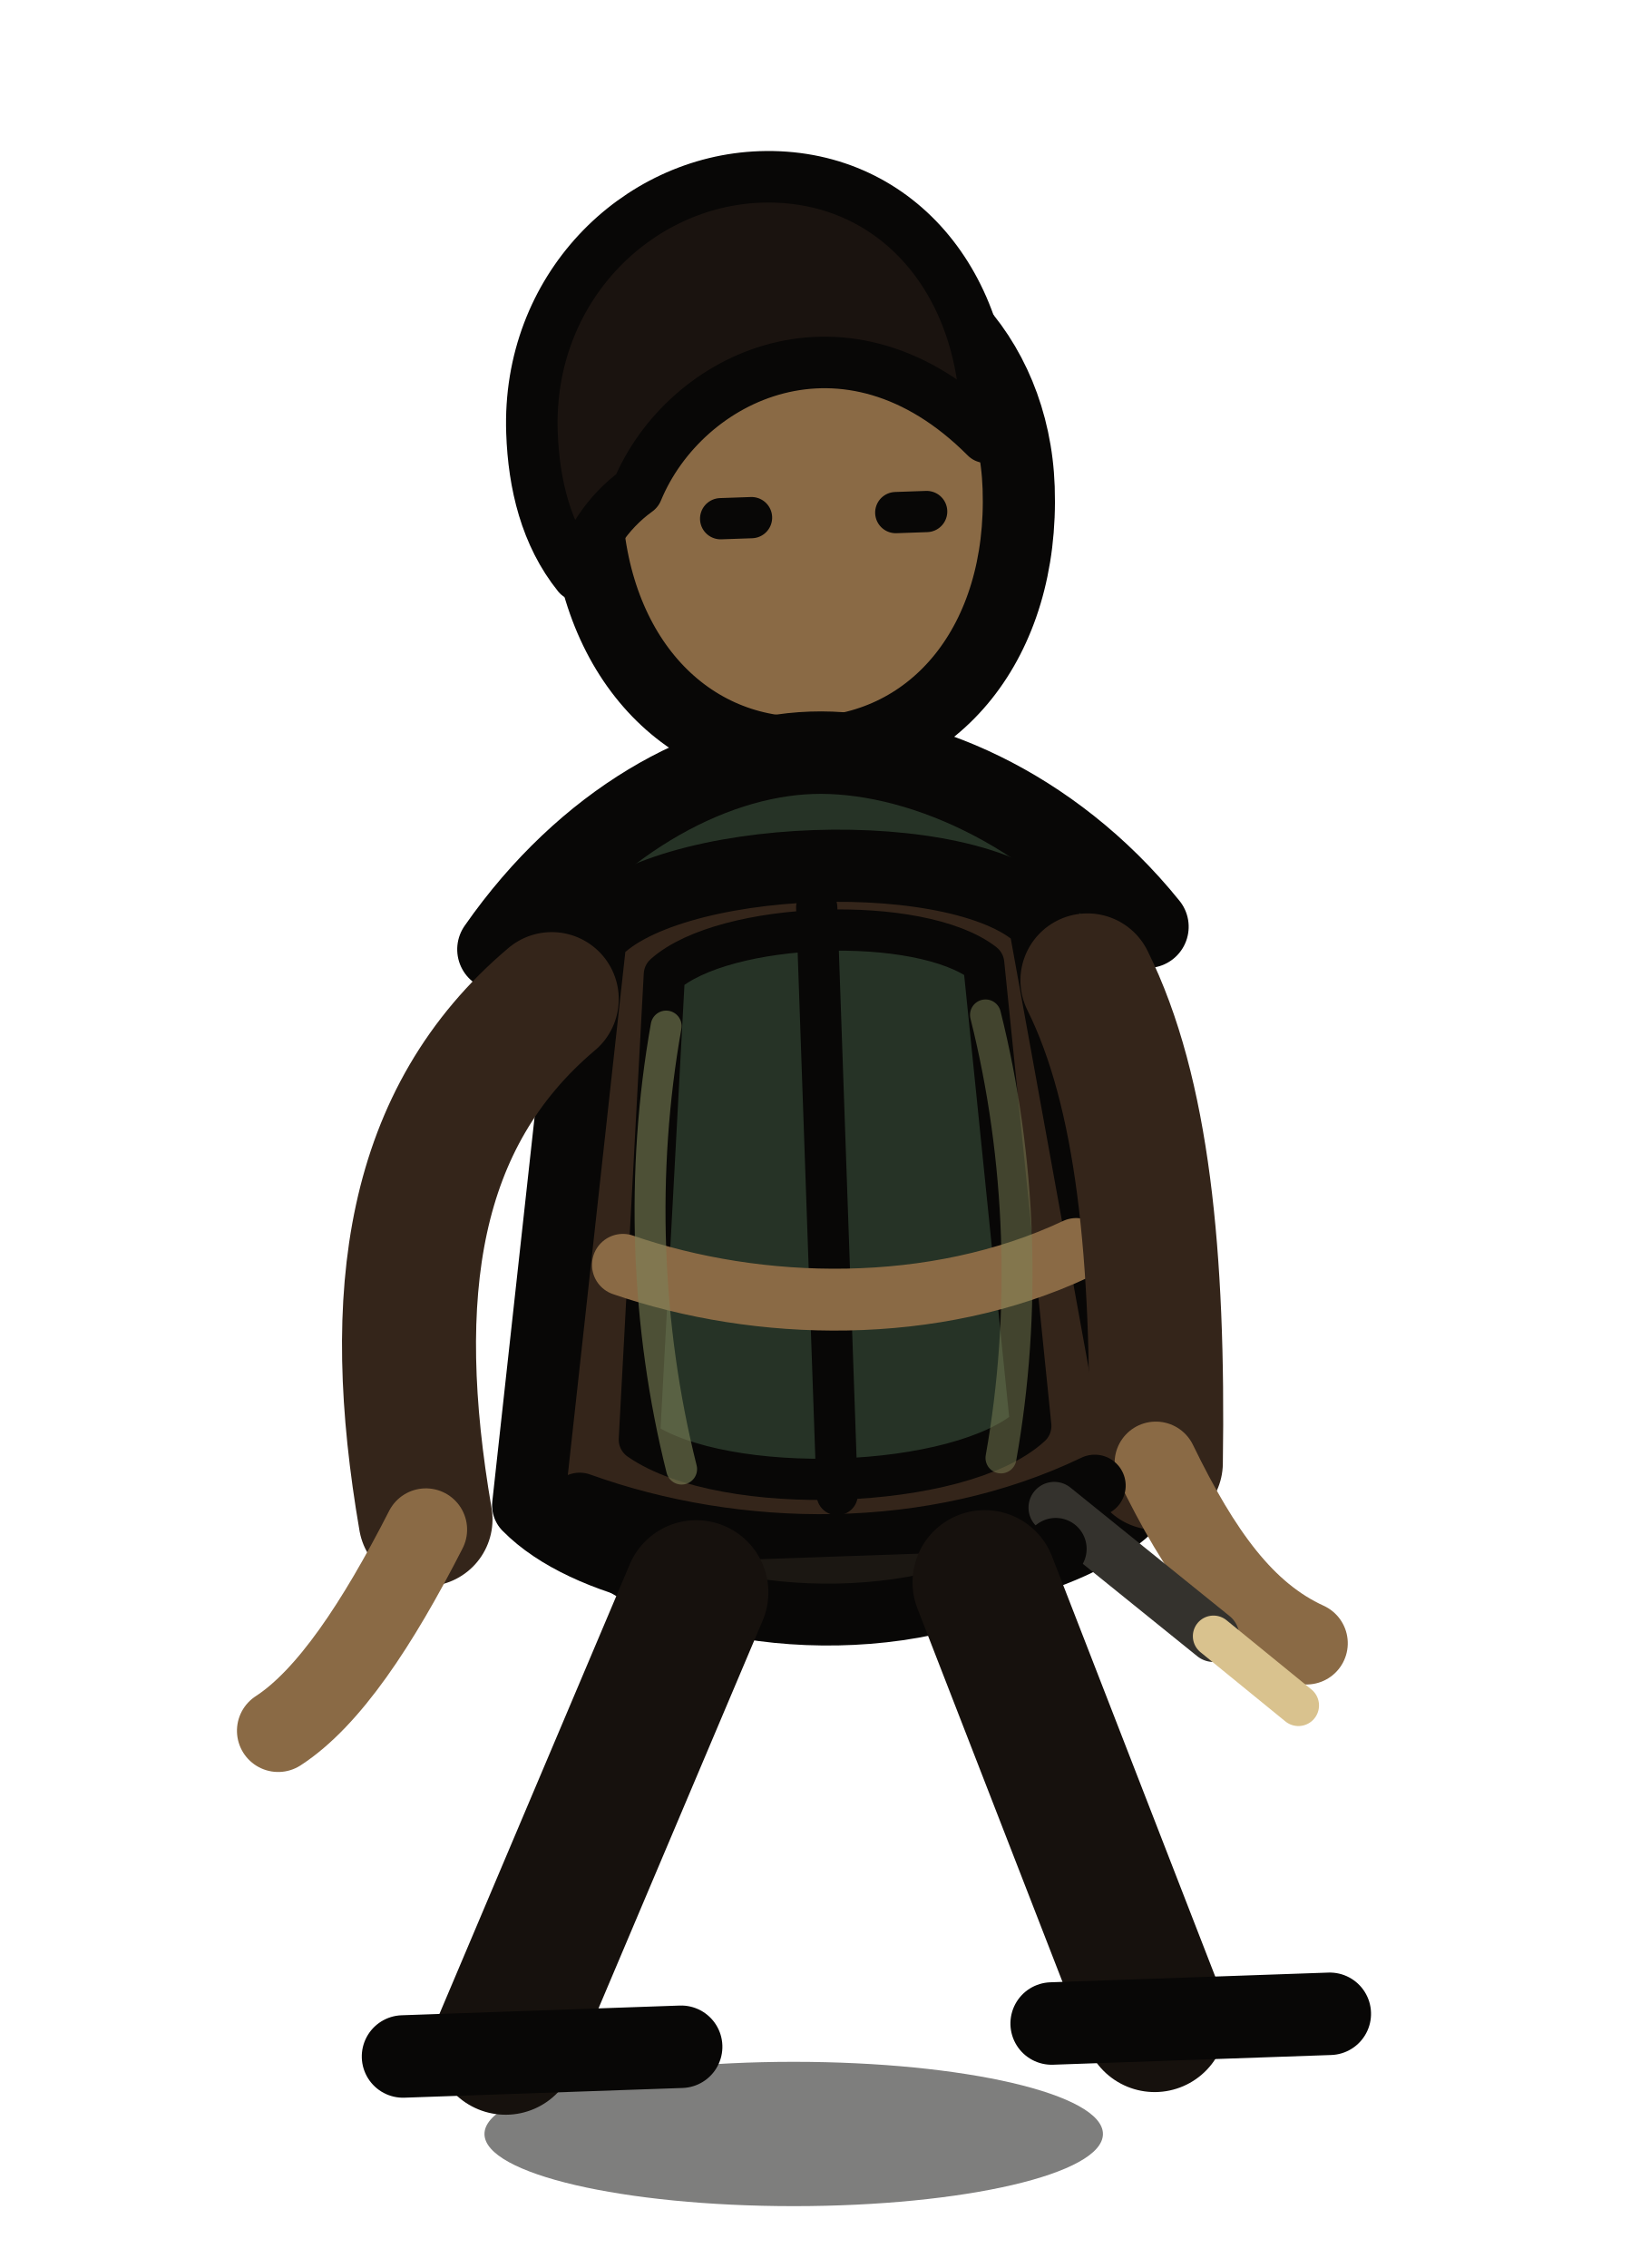
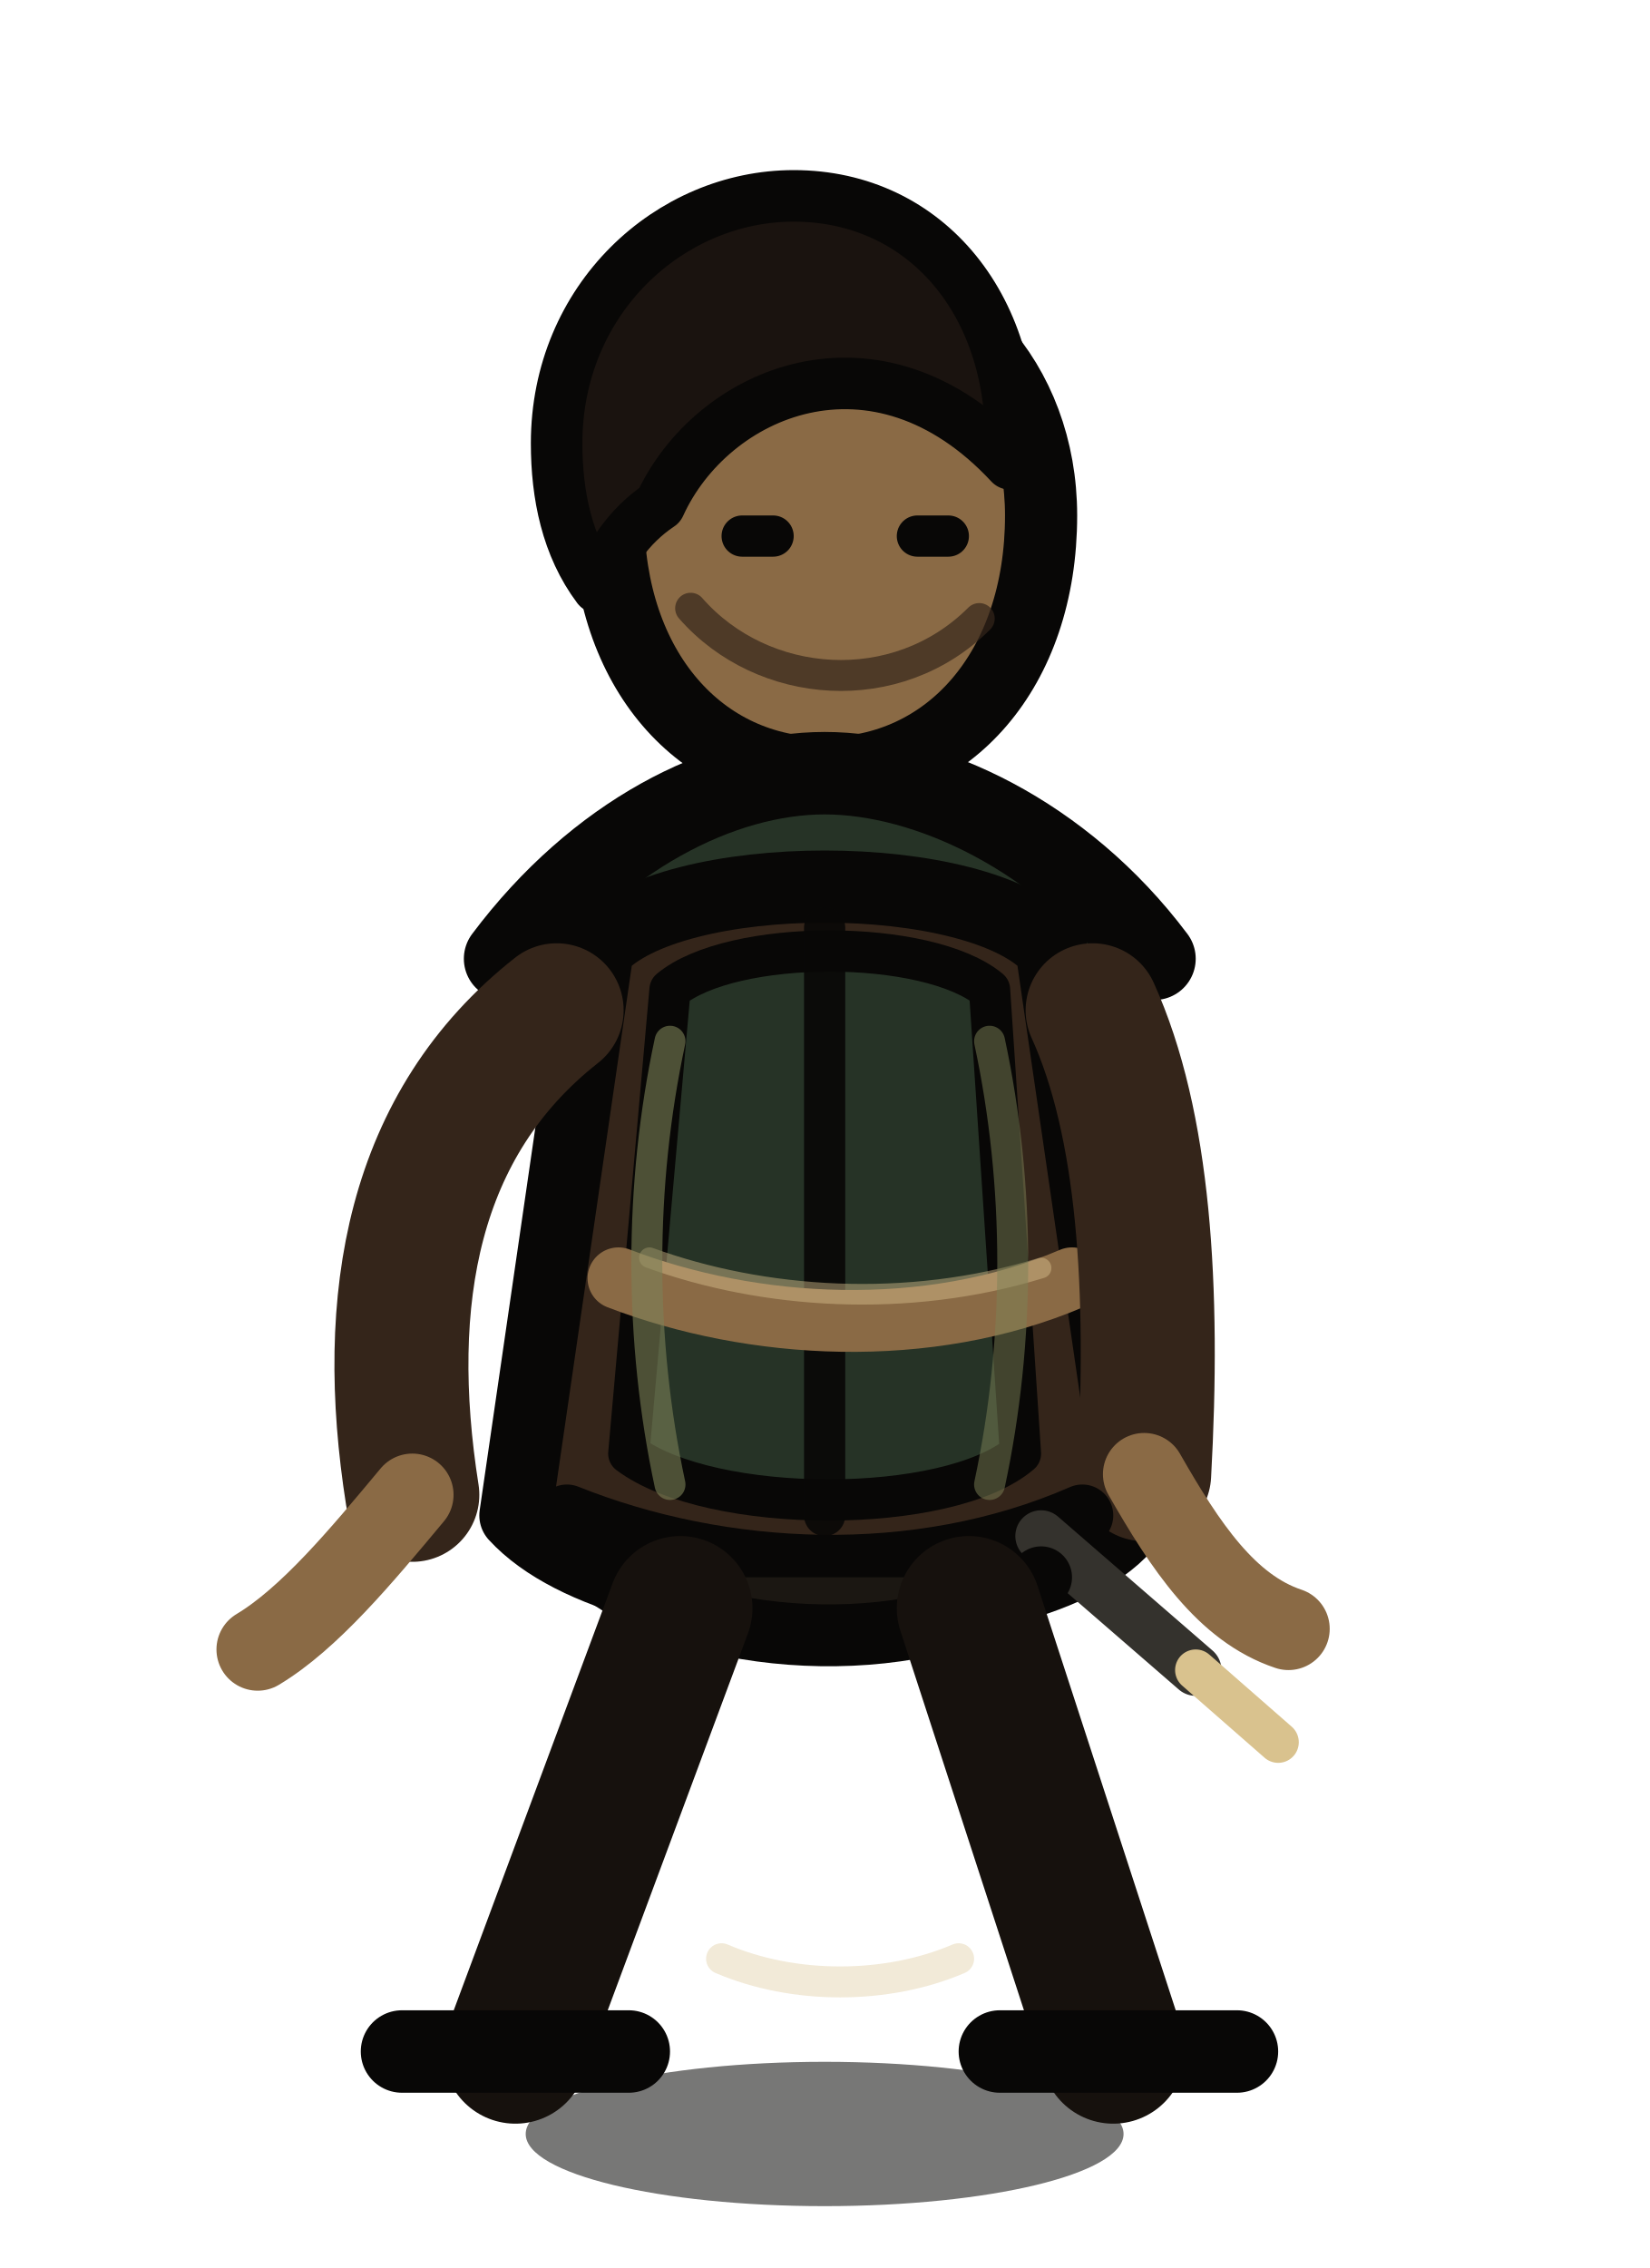
<svg xmlns="http://www.w3.org/2000/svg" width="160" height="220" viewBox="0 0 160 220">
-   <ellipse cx="77" cy="207" rx="30" ry="7" fill="#080706" opacity="0.52" />
-   <g stroke="#080706" stroke-linecap="round" stroke-linejoin="round" transform="rotate(-2 80 110)">
-     <path d="M80 25c-12 0-21 10-21 23 0 15 9 25 21 25s21-10 21-25c0-13-9-23-21-23z" fill="#8a6a45" stroke-width="7" />
-     <path d="M64 47c5-11 21-18 34-4 1-15-8-26-21-26-12 0-23 10-23 24 0 5 1 10 4 14 1-3 3-6 6-8z" fill="#1a130f" stroke-width="5" />
-     <path d="M72 50h3m14 0h3" stroke-width="4" />
-     <path d="M72 71v12h16V71" fill="#8a6a45" stroke-width="5" />
-     <path d="M49 91c9-12 21-18 31-18s23 6 32 18" fill="#263326" stroke-width="8" />
-     <path d="M58 90c7-8 37-8 44 0l8 55c-8 12-49 12-60 0z" fill="#34251a" stroke-width="7" />
-     <path d="M65 94c6-5 25-5 31 0l3 45c-7 6-30 6-38 0z" fill="#263326" stroke-width="4" />
-     <path d="M80 88v57" fill="none" stroke-width="4" />
-     <path d="M60 122c13 5 30 6 44 0" fill="none" stroke="#8a6a45" stroke-width="6" />
-     <path d="M54 96c-14 11-17 28-14 50" fill="none" stroke="#34251a" stroke-width="13" />
-     <path d="M40 147c-5 9-10 16-15 19" fill="none" stroke="#8a6a45" stroke-width="8" />
-     <path d="M106 96c5 11 6 27 5 47" fill="none" stroke="#34251a" stroke-width="13" />
-     <path d="M111 143c4 9 8 15 14 18" fill="none" stroke="#8a6a45" stroke-width="8" />
-     <path d="M55 145c15 6 34 7 50 0" fill="none" stroke-width="6" />
-     <path d="M101 147l15 13" fill="none" stroke="#34322d" stroke-width="5" />
-     <path d="M116 160l8 7" fill="none" stroke="#d9c28e" stroke-width="4" />
-     <path d="M59 151c10 7 31 8 42 0" fill="#1b1712" stroke-width="6" />
-     <path d="M66 154l-20 43" fill="none" stroke="#16110d" stroke-width="14" />
-     <path d="M94 154l15 43" fill="none" stroke="#16110d" stroke-width="14" />
-     <path d="M36 198h27" stroke-width="8" />
-     <path d="M99 197h27" stroke-width="8" />
-     <path d="M65 99c-3 14-3 29 0 43" fill="none" stroke="#7b8156" stroke-width="3" opacity="0.6" />
-     <path d="M96 99c3 14 3 29 0 43" fill="none" stroke="#7b8156" stroke-width="3" opacity="0.5" />
+   <g id="grounded-shadow">
+     <ellipse cx="80" cy="207" rx="29" ry="7" fill="#080706" opacity="0.55" />
+   </g>
+   <g id="human-survivor" stroke="#080706" stroke-linecap="round" stroke-linejoin="round">
+     <path d="M80 27c-12 0-21 10-21 23 0 15 9 25 21 25s21-10 21-25c0-13-9-23-21-23z" fill="#8a6a45" stroke-width="7" />
+     <path d="M64 49c5-11 21-18 34-4 1-15-8-26-21-26-12 0-23 10-23 24 0 5 1 10 4 14 1-3 3-6 6-8z" fill="#1a130f" stroke-width="5" />
+     <path d="M67 59c7 8 20 9 28 1" fill="none" stroke="#34251a" stroke-width="3" opacity="0.7" />
+     <path d="M72 52h3m14 0h3" fill="none" stroke="#080706" stroke-width="4" />
+     <path d="M72 73v12h16V73" fill="#8a6a45" stroke-width="5" />
+     <path d="M49 93c9-12 21-18 31-18s23 6 32 18" fill="#263326" stroke-width="8" />
+     <path d="M58 92c7-8 37-8 44 0l8 55c-8 12-49 12-60 0z" fill="#34251a" stroke-width="7" />
+     <path d="M65 96c6-5 25-5 31 0l3 45c-7 6-30 6-38 0z" fill="#263326" stroke-width="4" />
+     <path d="M80 90v57" fill="none" stroke="#080706" stroke-width="4" opacity="0.9" />
+     <path d="M60 124c13 5 30 6 44 0" fill="none" stroke="#8a6a45" stroke-width="6" />
+     <path d="M63 122c11 4 25 5 38 1" fill="none" stroke="#d9c28e" stroke-width="2" opacity="0.45" />
+     <path d="M54 98c-14 11-17 28-14 47" fill="none" stroke="#34251a" stroke-width="13" />
+     <path d="M40 145c-5 6-10 12-15 15" fill="none" stroke="#8a6a45" stroke-width="8" />
+     <path d="M106 98c5 11 6 27 5 45" fill="none" stroke="#34251a" stroke-width="13" />
+     <path d="M111 143c4 7 8 13 14 15" fill="none" stroke="#8a6a45" stroke-width="8" />
+     <path d="M55 147c15 6 34 7 50 0" fill="none" stroke="#080706" stroke-width="6" />
+     <path d="M101 149l15 13" fill="none" stroke="#34322d" stroke-width="5" />
+     <path d="M116 162l8 7" fill="none" stroke="#d9c28e" stroke-width="4" />
+     <path d="M59 153c10 7 31 8 42 0" fill="#1b1712" stroke-width="6" />
+     <path d="M66 156l-16 43" fill="none" stroke="#16110d" stroke-width="14" />
+     <path d="M94 156l14 43" fill="none" stroke="#16110d" stroke-width="14" />
+     <path d="M39 199h22" stroke="#080706" stroke-width="8" />
+     <path d="M97 199h23" stroke="#080706" stroke-width="8" />
+     <path d="M65 101c-3 14-3 29 0 43" fill="none" stroke="#7b8156" stroke-width="3" opacity="0.6" />
+     <path d="M96 101c3 14 3 29 0 43" fill="none" stroke="#7b8156" stroke-width="3" opacity="0.5" />
+     <path d="M70 190c7 3 16 3 23 0" fill="none" stroke="#d9c28e" stroke-width="3" opacity="0.35" />
  </g>
</svg>
